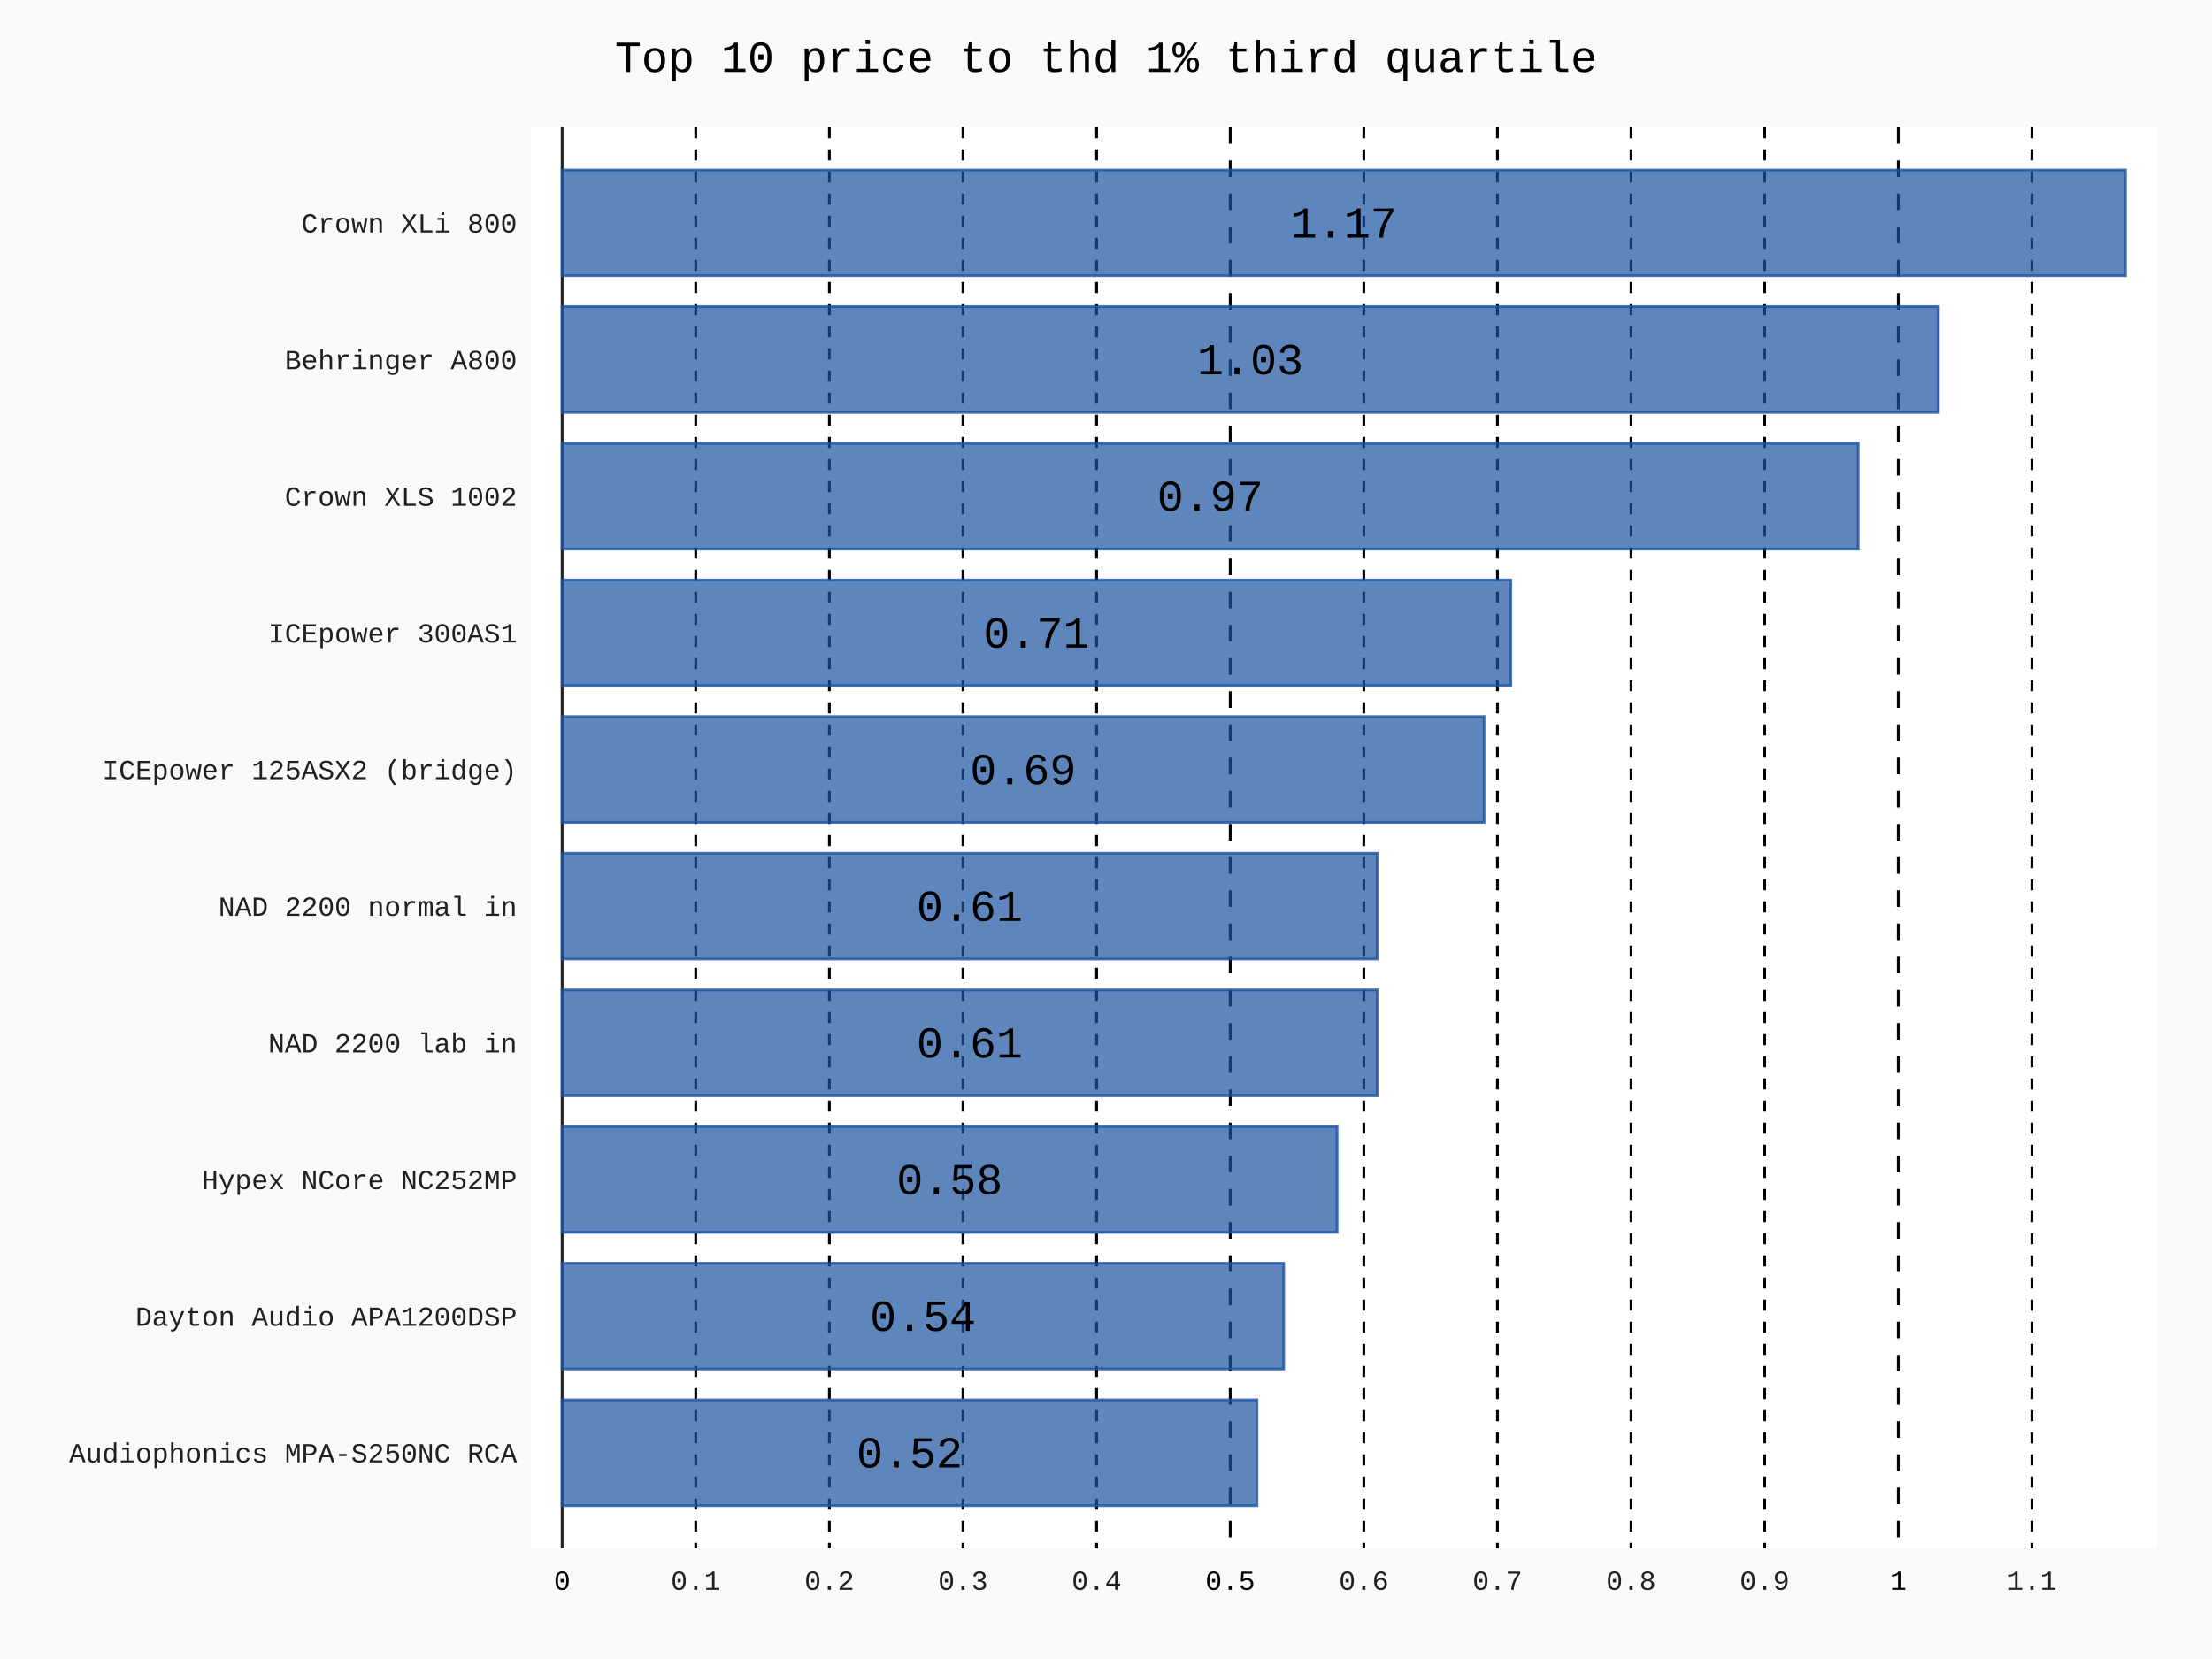
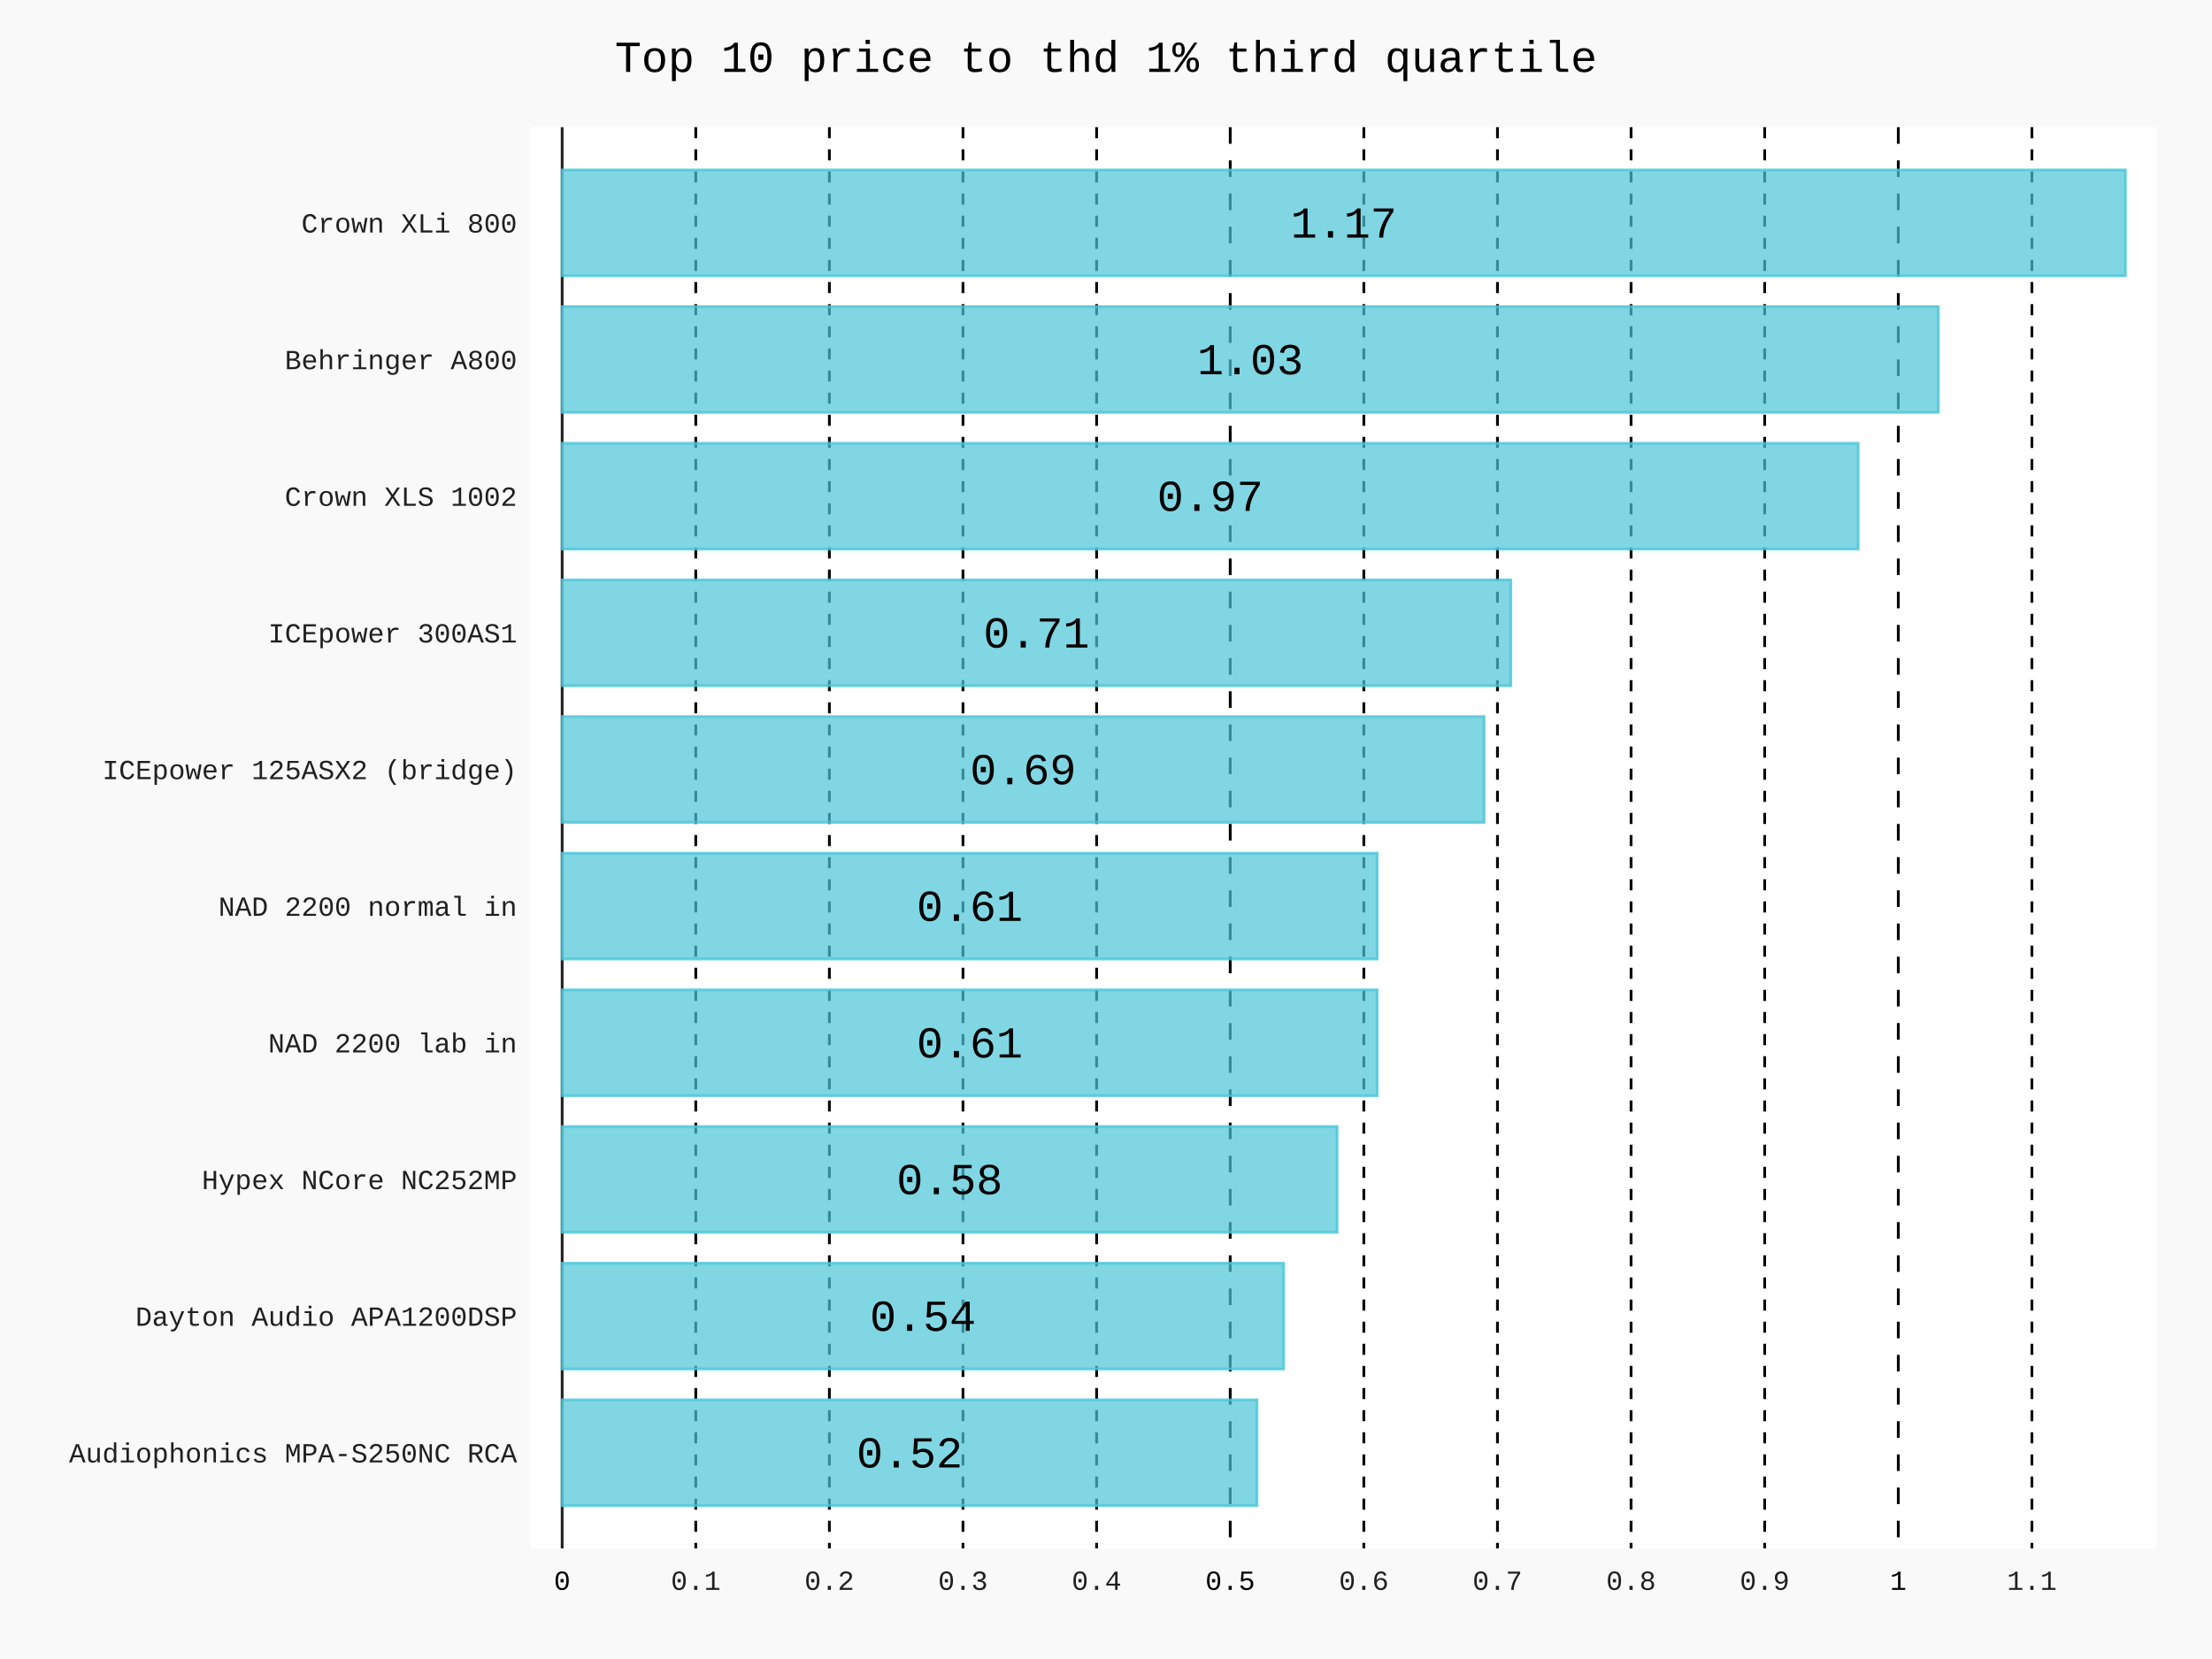
- <svg xmlns="http://www.w3.org/2000/svg" id="chart-453703f5-fc38-496d-adc0-6537f5b2e766" class="pygal-chart" viewBox="0 0 800 600">
+ <svg xmlns="http://www.w3.org/2000/svg" id="chart-8b7d2577-1845-4be6-a9fc-c488eecd961a" class="pygal-chart" viewBox="0 0 800 600">
  <defs>
-     <style type="text/css">#chart-453703f5-fc38-496d-adc0-6537f5b2e766{-webkit-user-select:none;-webkit-font-smoothing:antialiased;font-family:Consolas,"Liberation Mono",Menlo,Courier,monospace}#chart-453703f5-fc38-496d-adc0-6537f5b2e766 .title{font-family:Consolas,"Liberation Mono",Menlo,Courier,monospace;font-size:16px}#chart-453703f5-fc38-496d-adc0-6537f5b2e766 .legends .legend text{font-family:Consolas,"Liberation Mono",Menlo,Courier,monospace;font-size:14px}#chart-453703f5-fc38-496d-adc0-6537f5b2e766 .axis text{font-family:Consolas,"Liberation Mono",Menlo,Courier,monospace;font-size:10px}#chart-453703f5-fc38-496d-adc0-6537f5b2e766 .axis text.major{font-family:Consolas,"Liberation Mono",Menlo,Courier,monospace;font-size:10px}#chart-453703f5-fc38-496d-adc0-6537f5b2e766 .text-overlay text.value{font-family:Consolas,"Liberation Mono",Menlo,Courier,monospace;font-size:16px}#chart-453703f5-fc38-496d-adc0-6537f5b2e766 .text-overlay text.label{font-family:Consolas,"Liberation Mono",Menlo,Courier,monospace;font-size:10px}#chart-453703f5-fc38-496d-adc0-6537f5b2e766 .tooltip{font-family:Consolas,"Liberation Mono",Menlo,Courier,monospace;font-size:14px}#chart-453703f5-fc38-496d-adc0-6537f5b2e766 text.no_data{font-family:Consolas,"Liberation Mono",Menlo,Courier,monospace;font-size:64px}
- #chart-453703f5-fc38-496d-adc0-6537f5b2e766{background-color:rgba(249,249,249,1)}#chart-453703f5-fc38-496d-adc0-6537f5b2e766 path,#chart-453703f5-fc38-496d-adc0-6537f5b2e766 line,#chart-453703f5-fc38-496d-adc0-6537f5b2e766 rect,#chart-453703f5-fc38-496d-adc0-6537f5b2e766 circle{-webkit-transition:150ms;-moz-transition:150ms;transition:150ms}#chart-453703f5-fc38-496d-adc0-6537f5b2e766 .graph &gt; .background{fill:rgba(249,249,249,1)}#chart-453703f5-fc38-496d-adc0-6537f5b2e766 .plot &gt; .background{fill:rgba(255,255,255,1)}#chart-453703f5-fc38-496d-adc0-6537f5b2e766 .graph{fill:rgba(0,0,0,.87)}#chart-453703f5-fc38-496d-adc0-6537f5b2e766 text.no_data{fill:rgba(0,0,0,1)}#chart-453703f5-fc38-496d-adc0-6537f5b2e766 .title{fill:rgba(0,0,0,1)}#chart-453703f5-fc38-496d-adc0-6537f5b2e766 .legends .legend text{fill:rgba(0,0,0,.87)}#chart-453703f5-fc38-496d-adc0-6537f5b2e766 .legends .legend:hover text{fill:rgba(0,0,0,1)}#chart-453703f5-fc38-496d-adc0-6537f5b2e766 .axis .line{stroke:rgba(0,0,0,1)}#chart-453703f5-fc38-496d-adc0-6537f5b2e766 .axis .guide.line{stroke:rgba(0,0,0,.54)}#chart-453703f5-fc38-496d-adc0-6537f5b2e766 .axis .major.line{stroke:rgba(0,0,0,.87)}#chart-453703f5-fc38-496d-adc0-6537f5b2e766 .axis text.major{fill:rgba(0,0,0,1)}#chart-453703f5-fc38-496d-adc0-6537f5b2e766 .axis.y .guides:hover .guide.line,#chart-453703f5-fc38-496d-adc0-6537f5b2e766 .line-graph .axis.x .guides:hover .guide.line,#chart-453703f5-fc38-496d-adc0-6537f5b2e766 .stackedline-graph .axis.x .guides:hover .guide.line,#chart-453703f5-fc38-496d-adc0-6537f5b2e766 .xy-graph .axis.x .guides:hover .guide.line{stroke:rgba(0,0,0,1)}#chart-453703f5-fc38-496d-adc0-6537f5b2e766 .axis .guides:hover text{fill:rgba(0,0,0,1)}#chart-453703f5-fc38-496d-adc0-6537f5b2e766 .reactive{fill-opacity:.7;stroke-opacity:.8;stroke-width:1}#chart-453703f5-fc38-496d-adc0-6537f5b2e766 .ci{stroke:rgba(0,0,0,.87)}#chart-453703f5-fc38-496d-adc0-6537f5b2e766 .reactive.active,#chart-453703f5-fc38-496d-adc0-6537f5b2e766 .active .reactive{fill-opacity:.8;stroke-opacity:.9;stroke-width:4}#chart-453703f5-fc38-496d-adc0-6537f5b2e766 .ci .reactive.active{stroke-width:1.5}#chart-453703f5-fc38-496d-adc0-6537f5b2e766 .series text{fill:rgba(0,0,0,1)}#chart-453703f5-fc38-496d-adc0-6537f5b2e766 .tooltip rect{fill:rgba(255,255,255,1);stroke:rgba(0,0,0,1);-webkit-transition:opacity 150ms;-moz-transition:opacity 150ms;transition:opacity 150ms}#chart-453703f5-fc38-496d-adc0-6537f5b2e766 .tooltip .label{fill:rgba(0,0,0,.87)}#chart-453703f5-fc38-496d-adc0-6537f5b2e766 .tooltip .label{fill:rgba(0,0,0,.87)}#chart-453703f5-fc38-496d-adc0-6537f5b2e766 .tooltip .legend{font-size:.8em;fill:rgba(0,0,0,.54)}#chart-453703f5-fc38-496d-adc0-6537f5b2e766 .tooltip .x_label{font-size:.6em;fill:rgba(0,0,0,1)}#chart-453703f5-fc38-496d-adc0-6537f5b2e766 .tooltip .xlink{font-size:.5em;text-decoration:underline}#chart-453703f5-fc38-496d-adc0-6537f5b2e766 .tooltip .value{font-size:1.5em}#chart-453703f5-fc38-496d-adc0-6537f5b2e766 .bound{font-size:.5em}#chart-453703f5-fc38-496d-adc0-6537f5b2e766 .max-value{font-size:.75em;fill:rgba(0,0,0,.54)}#chart-453703f5-fc38-496d-adc0-6537f5b2e766 .map-element{fill:rgba(255,255,255,1);stroke:rgba(0,0,0,.54) !important}#chart-453703f5-fc38-496d-adc0-6537f5b2e766 .map-element .reactive{fill-opacity:inherit;stroke-opacity:inherit}#chart-453703f5-fc38-496d-adc0-6537f5b2e766 .color-0,#chart-453703f5-fc38-496d-adc0-6537f5b2e766 .color-0 a:visited{stroke:#1B52A0;fill:#1B52A0}#chart-453703f5-fc38-496d-adc0-6537f5b2e766 .text-overlay .color-0 text{fill:black}
- #chart-453703f5-fc38-496d-adc0-6537f5b2e766 text.no_data{text-anchor:middle}#chart-453703f5-fc38-496d-adc0-6537f5b2e766 .guide.line{fill:none}#chart-453703f5-fc38-496d-adc0-6537f5b2e766 .centered{text-anchor:middle}#chart-453703f5-fc38-496d-adc0-6537f5b2e766 .title{text-anchor:middle}#chart-453703f5-fc38-496d-adc0-6537f5b2e766 .legends .legend text{fill-opacity:1}#chart-453703f5-fc38-496d-adc0-6537f5b2e766 .axis.x text{text-anchor:middle}#chart-453703f5-fc38-496d-adc0-6537f5b2e766 .axis.x:not(.web) text[transform]{text-anchor:start}#chart-453703f5-fc38-496d-adc0-6537f5b2e766 .axis.x:not(.web) text[transform].backwards{text-anchor:end}#chart-453703f5-fc38-496d-adc0-6537f5b2e766 .axis.y text{text-anchor:end}#chart-453703f5-fc38-496d-adc0-6537f5b2e766 .axis.y text[transform].backwards{text-anchor:start}#chart-453703f5-fc38-496d-adc0-6537f5b2e766 .axis.y2 text{text-anchor:start}#chart-453703f5-fc38-496d-adc0-6537f5b2e766 .axis.y2 text[transform].backwards{text-anchor:end}#chart-453703f5-fc38-496d-adc0-6537f5b2e766 .axis .guide.line{stroke-dasharray:4,4;stroke:black}#chart-453703f5-fc38-496d-adc0-6537f5b2e766 .axis .major.guide.line{stroke-dasharray:6,6;stroke:black}#chart-453703f5-fc38-496d-adc0-6537f5b2e766 .horizontal .axis.y .guide.line,#chart-453703f5-fc38-496d-adc0-6537f5b2e766 .horizontal .axis.y2 .guide.line,#chart-453703f5-fc38-496d-adc0-6537f5b2e766 .vertical .axis.x .guide.line{opacity:0}#chart-453703f5-fc38-496d-adc0-6537f5b2e766 .horizontal .axis.always_show .guide.line,#chart-453703f5-fc38-496d-adc0-6537f5b2e766 .vertical .axis.always_show .guide.line{opacity:1 !important}#chart-453703f5-fc38-496d-adc0-6537f5b2e766 .axis.y .guides:hover .guide.line,#chart-453703f5-fc38-496d-adc0-6537f5b2e766 .axis.y2 .guides:hover .guide.line,#chart-453703f5-fc38-496d-adc0-6537f5b2e766 .axis.x .guides:hover .guide.line{opacity:1}#chart-453703f5-fc38-496d-adc0-6537f5b2e766 .axis .guides:hover text{opacity:1}#chart-453703f5-fc38-496d-adc0-6537f5b2e766 .nofill{fill:none}#chart-453703f5-fc38-496d-adc0-6537f5b2e766 .subtle-fill{fill-opacity:.2}#chart-453703f5-fc38-496d-adc0-6537f5b2e766 .dot{stroke-width:1px;fill-opacity:1;stroke-opacity:1}#chart-453703f5-fc38-496d-adc0-6537f5b2e766 .dot.active{stroke-width:5px}#chart-453703f5-fc38-496d-adc0-6537f5b2e766 .dot.negative{fill:transparent}#chart-453703f5-fc38-496d-adc0-6537f5b2e766 text,#chart-453703f5-fc38-496d-adc0-6537f5b2e766 tspan{stroke:none !important}#chart-453703f5-fc38-496d-adc0-6537f5b2e766 .series text.active{opacity:1}#chart-453703f5-fc38-496d-adc0-6537f5b2e766 .tooltip rect{fill-opacity:.95;stroke-width:.5}#chart-453703f5-fc38-496d-adc0-6537f5b2e766 .tooltip text{fill-opacity:1}#chart-453703f5-fc38-496d-adc0-6537f5b2e766 .showable{visibility:hidden}#chart-453703f5-fc38-496d-adc0-6537f5b2e766 .showable.shown{visibility:visible}#chart-453703f5-fc38-496d-adc0-6537f5b2e766 .gauge-background{fill:rgba(229,229,229,1);stroke:none}#chart-453703f5-fc38-496d-adc0-6537f5b2e766 .bg-lines{stroke:rgba(249,249,249,1);stroke-width:2px}</style>
+     <style type="text/css">#chart-8b7d2577-1845-4be6-a9fc-c488eecd961a{-webkit-user-select:none;-webkit-font-smoothing:antialiased;font-family:Consolas,"Liberation Mono",Menlo,Courier,monospace}#chart-8b7d2577-1845-4be6-a9fc-c488eecd961a .title{font-family:Consolas,"Liberation Mono",Menlo,Courier,monospace;font-size:16px}#chart-8b7d2577-1845-4be6-a9fc-c488eecd961a .legends .legend text{font-family:Consolas,"Liberation Mono",Menlo,Courier,monospace;font-size:14px}#chart-8b7d2577-1845-4be6-a9fc-c488eecd961a .axis text{font-family:Consolas,"Liberation Mono",Menlo,Courier,monospace;font-size:10px}#chart-8b7d2577-1845-4be6-a9fc-c488eecd961a .axis text.major{font-family:Consolas,"Liberation Mono",Menlo,Courier,monospace;font-size:10px}#chart-8b7d2577-1845-4be6-a9fc-c488eecd961a .text-overlay text.value{font-family:Consolas,"Liberation Mono",Menlo,Courier,monospace;font-size:16px}#chart-8b7d2577-1845-4be6-a9fc-c488eecd961a .text-overlay text.label{font-family:Consolas,"Liberation Mono",Menlo,Courier,monospace;font-size:10px}#chart-8b7d2577-1845-4be6-a9fc-c488eecd961a .tooltip{font-family:Consolas,"Liberation Mono",Menlo,Courier,monospace;font-size:14px}#chart-8b7d2577-1845-4be6-a9fc-c488eecd961a text.no_data{font-family:Consolas,"Liberation Mono",Menlo,Courier,monospace;font-size:64px}
+ #chart-8b7d2577-1845-4be6-a9fc-c488eecd961a{background-color:rgba(249,249,249,1)}#chart-8b7d2577-1845-4be6-a9fc-c488eecd961a path,#chart-8b7d2577-1845-4be6-a9fc-c488eecd961a line,#chart-8b7d2577-1845-4be6-a9fc-c488eecd961a rect,#chart-8b7d2577-1845-4be6-a9fc-c488eecd961a circle{-webkit-transition:150ms;-moz-transition:150ms;transition:150ms}#chart-8b7d2577-1845-4be6-a9fc-c488eecd961a .graph &gt; .background{fill:rgba(249,249,249,1)}#chart-8b7d2577-1845-4be6-a9fc-c488eecd961a .plot &gt; .background{fill:rgba(255,255,255,1)}#chart-8b7d2577-1845-4be6-a9fc-c488eecd961a .graph{fill:rgba(0,0,0,.87)}#chart-8b7d2577-1845-4be6-a9fc-c488eecd961a text.no_data{fill:rgba(0,0,0,1)}#chart-8b7d2577-1845-4be6-a9fc-c488eecd961a .title{fill:rgba(0,0,0,1)}#chart-8b7d2577-1845-4be6-a9fc-c488eecd961a .legends .legend text{fill:rgba(0,0,0,.87)}#chart-8b7d2577-1845-4be6-a9fc-c488eecd961a .legends .legend:hover text{fill:rgba(0,0,0,1)}#chart-8b7d2577-1845-4be6-a9fc-c488eecd961a .axis .line{stroke:rgba(0,0,0,1)}#chart-8b7d2577-1845-4be6-a9fc-c488eecd961a .axis .guide.line{stroke:rgba(0,0,0,.54)}#chart-8b7d2577-1845-4be6-a9fc-c488eecd961a .axis .major.line{stroke:rgba(0,0,0,.87)}#chart-8b7d2577-1845-4be6-a9fc-c488eecd961a .axis text.major{fill:rgba(0,0,0,1)}#chart-8b7d2577-1845-4be6-a9fc-c488eecd961a .axis.y .guides:hover .guide.line,#chart-8b7d2577-1845-4be6-a9fc-c488eecd961a .line-graph .axis.x .guides:hover .guide.line,#chart-8b7d2577-1845-4be6-a9fc-c488eecd961a .stackedline-graph .axis.x .guides:hover .guide.line,#chart-8b7d2577-1845-4be6-a9fc-c488eecd961a .xy-graph .axis.x .guides:hover .guide.line{stroke:rgba(0,0,0,1)}#chart-8b7d2577-1845-4be6-a9fc-c488eecd961a .axis .guides:hover text{fill:rgba(0,0,0,1)}#chart-8b7d2577-1845-4be6-a9fc-c488eecd961a .reactive{fill-opacity:.7;stroke-opacity:.8;stroke-width:1}#chart-8b7d2577-1845-4be6-a9fc-c488eecd961a .ci{stroke:rgba(0,0,0,.87)}#chart-8b7d2577-1845-4be6-a9fc-c488eecd961a .reactive.active,#chart-8b7d2577-1845-4be6-a9fc-c488eecd961a .active .reactive{fill-opacity:.8;stroke-opacity:.9;stroke-width:4}#chart-8b7d2577-1845-4be6-a9fc-c488eecd961a .ci .reactive.active{stroke-width:1.5}#chart-8b7d2577-1845-4be6-a9fc-c488eecd961a .series text{fill:rgba(0,0,0,1)}#chart-8b7d2577-1845-4be6-a9fc-c488eecd961a .tooltip rect{fill:rgba(255,255,255,1);stroke:rgba(0,0,0,1);-webkit-transition:opacity 150ms;-moz-transition:opacity 150ms;transition:opacity 150ms}#chart-8b7d2577-1845-4be6-a9fc-c488eecd961a .tooltip .label{fill:rgba(0,0,0,.87)}#chart-8b7d2577-1845-4be6-a9fc-c488eecd961a .tooltip .label{fill:rgba(0,0,0,.87)}#chart-8b7d2577-1845-4be6-a9fc-c488eecd961a .tooltip .legend{font-size:.8em;fill:rgba(0,0,0,.54)}#chart-8b7d2577-1845-4be6-a9fc-c488eecd961a .tooltip .x_label{font-size:.6em;fill:rgba(0,0,0,1)}#chart-8b7d2577-1845-4be6-a9fc-c488eecd961a .tooltip .xlink{font-size:.5em;text-decoration:underline}#chart-8b7d2577-1845-4be6-a9fc-c488eecd961a .tooltip .value{font-size:1.5em}#chart-8b7d2577-1845-4be6-a9fc-c488eecd961a .bound{font-size:.5em}#chart-8b7d2577-1845-4be6-a9fc-c488eecd961a .max-value{font-size:.75em;fill:rgba(0,0,0,.54)}#chart-8b7d2577-1845-4be6-a9fc-c488eecd961a .map-element{fill:rgba(255,255,255,1);stroke:rgba(0,0,0,.54) !important}#chart-8b7d2577-1845-4be6-a9fc-c488eecd961a .map-element .reactive{fill-opacity:inherit;stroke-opacity:inherit}#chart-8b7d2577-1845-4be6-a9fc-c488eecd961a .color-0,#chart-8b7d2577-1845-4be6-a9fc-c488eecd961a .color-0 a:visited{stroke:#4AC5D8;fill:#4AC5D8}#chart-8b7d2577-1845-4be6-a9fc-c488eecd961a .text-overlay .color-0 text{fill:black}
+ #chart-8b7d2577-1845-4be6-a9fc-c488eecd961a text.no_data{text-anchor:middle}#chart-8b7d2577-1845-4be6-a9fc-c488eecd961a .guide.line{fill:none}#chart-8b7d2577-1845-4be6-a9fc-c488eecd961a .centered{text-anchor:middle}#chart-8b7d2577-1845-4be6-a9fc-c488eecd961a .title{text-anchor:middle}#chart-8b7d2577-1845-4be6-a9fc-c488eecd961a .legends .legend text{fill-opacity:1}#chart-8b7d2577-1845-4be6-a9fc-c488eecd961a .axis.x text{text-anchor:middle}#chart-8b7d2577-1845-4be6-a9fc-c488eecd961a .axis.x:not(.web) text[transform]{text-anchor:start}#chart-8b7d2577-1845-4be6-a9fc-c488eecd961a .axis.x:not(.web) text[transform].backwards{text-anchor:end}#chart-8b7d2577-1845-4be6-a9fc-c488eecd961a .axis.y text{text-anchor:end}#chart-8b7d2577-1845-4be6-a9fc-c488eecd961a .axis.y text[transform].backwards{text-anchor:start}#chart-8b7d2577-1845-4be6-a9fc-c488eecd961a .axis.y2 text{text-anchor:start}#chart-8b7d2577-1845-4be6-a9fc-c488eecd961a .axis.y2 text[transform].backwards{text-anchor:end}#chart-8b7d2577-1845-4be6-a9fc-c488eecd961a .axis .guide.line{stroke-dasharray:4,4;stroke:black}#chart-8b7d2577-1845-4be6-a9fc-c488eecd961a .axis .major.guide.line{stroke-dasharray:6,6;stroke:black}#chart-8b7d2577-1845-4be6-a9fc-c488eecd961a .horizontal .axis.y .guide.line,#chart-8b7d2577-1845-4be6-a9fc-c488eecd961a .horizontal .axis.y2 .guide.line,#chart-8b7d2577-1845-4be6-a9fc-c488eecd961a .vertical .axis.x .guide.line{opacity:0}#chart-8b7d2577-1845-4be6-a9fc-c488eecd961a .horizontal .axis.always_show .guide.line,#chart-8b7d2577-1845-4be6-a9fc-c488eecd961a .vertical .axis.always_show .guide.line{opacity:1 !important}#chart-8b7d2577-1845-4be6-a9fc-c488eecd961a .axis.y .guides:hover .guide.line,#chart-8b7d2577-1845-4be6-a9fc-c488eecd961a .axis.y2 .guides:hover .guide.line,#chart-8b7d2577-1845-4be6-a9fc-c488eecd961a .axis.x .guides:hover .guide.line{opacity:1}#chart-8b7d2577-1845-4be6-a9fc-c488eecd961a .axis .guides:hover text{opacity:1}#chart-8b7d2577-1845-4be6-a9fc-c488eecd961a .nofill{fill:none}#chart-8b7d2577-1845-4be6-a9fc-c488eecd961a .subtle-fill{fill-opacity:.2}#chart-8b7d2577-1845-4be6-a9fc-c488eecd961a .dot{stroke-width:1px;fill-opacity:1;stroke-opacity:1}#chart-8b7d2577-1845-4be6-a9fc-c488eecd961a .dot.active{stroke-width:5px}#chart-8b7d2577-1845-4be6-a9fc-c488eecd961a .dot.negative{fill:transparent}#chart-8b7d2577-1845-4be6-a9fc-c488eecd961a text,#chart-8b7d2577-1845-4be6-a9fc-c488eecd961a tspan{stroke:none !important}#chart-8b7d2577-1845-4be6-a9fc-c488eecd961a .series text.active{opacity:1}#chart-8b7d2577-1845-4be6-a9fc-c488eecd961a .tooltip rect{fill-opacity:.95;stroke-width:.5}#chart-8b7d2577-1845-4be6-a9fc-c488eecd961a .tooltip text{fill-opacity:1}#chart-8b7d2577-1845-4be6-a9fc-c488eecd961a .showable{visibility:hidden}#chart-8b7d2577-1845-4be6-a9fc-c488eecd961a .showable.shown{visibility:visible}#chart-8b7d2577-1845-4be6-a9fc-c488eecd961a .gauge-background{fill:rgba(229,229,229,1);stroke:none}#chart-8b7d2577-1845-4be6-a9fc-c488eecd961a .bg-lines{stroke:rgba(249,249,249,1);stroke-width:2px}</style>
  </defs>
  <g class="graph horizontalbar-graph horizontal">
    <rect x="0" y="0" width="800" height="600" class="background" />
    <g transform="translate(192, 46)" class="plot">
      <rect x="0" y="0" width="588.0" height="514" class="background" />
      <g class="axis y">
        <g class="guides">
          <text x="-5" y="482.904" class="">Audiophonics MPA-S250NC RCA</text>
        </g>
        <g class="guides">
          <text x="-5" y="433.481" class="">Dayton Audio APA1200DSP</text>
        </g>
        <g class="guides">
          <text x="-5" y="384.058" class="">Hypex NCore NC252MP</text>
        </g>
        <g class="guides">
          <text x="-5" y="334.635" class="">NAD 2200 lab in</text>
        </g>
        <g class="guides">
          <text x="-5" y="285.212" class="">NAD 2200 normal in</text>
        </g>
        <g class="guides">
          <text x="-5" y="235.788" class="">ICEpower 125ASX2 (bridge)</text>
        </g>
        <g class="guides">
          <text x="-5" y="186.365" class="">ICEpower 300AS1</text>
        </g>
        <g class="guides">
          <text x="-5" y="136.942" class="">Crown XLS 1002</text>
        </g>
        <g class="guides">
          <text x="-5" y="87.519" class="">Behringer A800</text>
        </g>
        <g class="guides">
          <text x="-5" y="38.096" class="">Crown XLi 800</text>
        </g>
      </g>
      <g class="axis x always_show">
        <g class="guides">
          <path d="M11.308 0 v514" class="axis major line" />
          <text x="11.308" y="529.0" class="major">0</text>
        </g>
        <g class="guides">
          <path d="M59.631 0 v514" class="guide line" />
          <text x="59.631" y="529.0" class="">0.1</text>
        </g>
        <g class="guides">
          <path d="M107.955 0 v514" class="guide line" />
          <text x="107.955" y="529.0" class="">0.2</text>
        </g>
        <g class="guides">
          <path d="M156.278 0 v514" class="guide line" />
          <text x="156.278" y="529.0" class="">0.3</text>
        </g>
        <g class="guides">
          <path d="M204.602 0 v514" class="guide line" />
          <text x="204.602" y="529.0" class="">0.4</text>
        </g>
        <g class="guides">
          <path d="M252.925 0 v514" class="major guide line" />
          <text x="252.925" y="529.0" class="major">0.5</text>
        </g>
        <g class="guides">
          <path d="M301.249 0 v514" class="guide line" />
          <text x="301.249" y="529.0" class="">0.6</text>
        </g>
        <g class="guides">
          <path d="M349.572 0 v514" class="guide line" />
          <text x="349.572" y="529.0" class="">0.7</text>
        </g>
        <g class="guides">
          <path d="M397.895 0 v514" class="guide line" />
          <text x="397.895" y="529.0" class="">0.8</text>
        </g>
        <g class="guides">
          <path d="M446.219 0 v514" class="guide line" />
          <text x="446.219" y="529.0" class="">0.9</text>
        </g>
        <g class="guides">
          <path d="M494.542 0 v514" class="major guide line" />
          <text x="494.542" y="529.0" class="major">1</text>
        </g>
        <g class="guides">
          <path d="M542.866 0 v514" class="guide line" />
          <text x="542.866" y="529.0" class="">1.1</text>
        </g>
      </g>
      <g class="series serie-0 color-0">
        <g class="bars">
          <g class="bar">
            <rect x="11.308" y="460.267" rx="0" ry="0" width="251.282" height="38.273" class="rect reactive tooltip-trigger" />
          </g>
          <g class="bar">
            <rect x="11.308" y="410.844" rx="0" ry="0" width="260.947" height="38.273" class="rect reactive tooltip-trigger" />
          </g>
          <g class="bar">
            <rect x="11.308" y="361.421" rx="0" ry="0" width="280.276" height="38.273" class="rect reactive tooltip-trigger" />
          </g>
          <g class="bar">
            <rect x="11.308" y="311.998" rx="0" ry="0" width="294.773" height="38.273" class="rect reactive tooltip-trigger" />
          </g>
          <g class="bar">
            <rect x="11.308" y="262.575" rx="0" ry="0" width="294.773" height="38.273" class="rect reactive tooltip-trigger" />
          </g>
          <g class="bar">
            <rect x="11.308" y="213.152" rx="0" ry="0" width="333.432" height="38.273" class="rect reactive tooltip-trigger" />
          </g>
          <g class="bar">
            <rect x="11.308" y="163.729" rx="0" ry="0" width="343.097" height="38.273" class="rect reactive tooltip-trigger" />
          </g>
          <g class="bar">
            <rect x="11.308" y="114.306" rx="0" ry="0" width="468.738" height="38.273" class="rect reactive tooltip-trigger" />
          </g>
          <g class="bar">
            <rect x="11.308" y="64.883" rx="0" ry="0" width="497.732" height="38.273" class="rect reactive tooltip-trigger" />
          </g>
          <g class="bar">
            <rect x="11.308" y="15.46" rx="0" ry="0" width="565.385" height="38.273" class="rect reactive tooltip-trigger" />
          </g>
        </g>
      </g>
    </g>
    <g class="titles">
      <text x="400.0" y="26" class="title plot_title">Top 10 price to thd 1% third quartile</text>
    </g>
    <g transform="translate(192, 46)" class="plot overlay">
      <g class="series serie-0 color-0" />
    </g>
    <g transform="translate(192, 46)" class="plot text-overlay">
      <g class="series serie-0 color-0">
        <text text-anchor="middle" x="136.949" y="484.737" class="value">0.52</text>
        <text text-anchor="middle" x="141.781" y="435.314" class="value">0.54</text>
        <text text-anchor="middle" x="151.446" y="385.891" class="value">0.58</text>
        <text text-anchor="middle" x="158.694" y="336.468" class="value">0.61</text>
        <text text-anchor="middle" x="158.694" y="287.045" class="value">0.61</text>
        <text text-anchor="middle" x="178.024" y="237.622" class="value">0.69</text>
        <text text-anchor="middle" x="182.856" y="188.199" class="value">0.71</text>
        <text text-anchor="middle" x="245.677" y="138.776" class="value">0.97</text>
        <text text-anchor="middle" x="260.174" y="89.353" class="value">1.03</text>
        <text text-anchor="middle" x="294" y="39.929" class="value">1.17</text>
      </g>
    </g>
    <g transform="translate(192, 46)" class="plot tooltip-overlay">
      <g transform="translate(0 0)" style="opacity: 0" class="tooltip">
        <rect rx="0" ry="0" width="0" height="0" class="tooltip-box" />
        <g class="text" />
      </g>
    </g>
  </g>
</svg>
